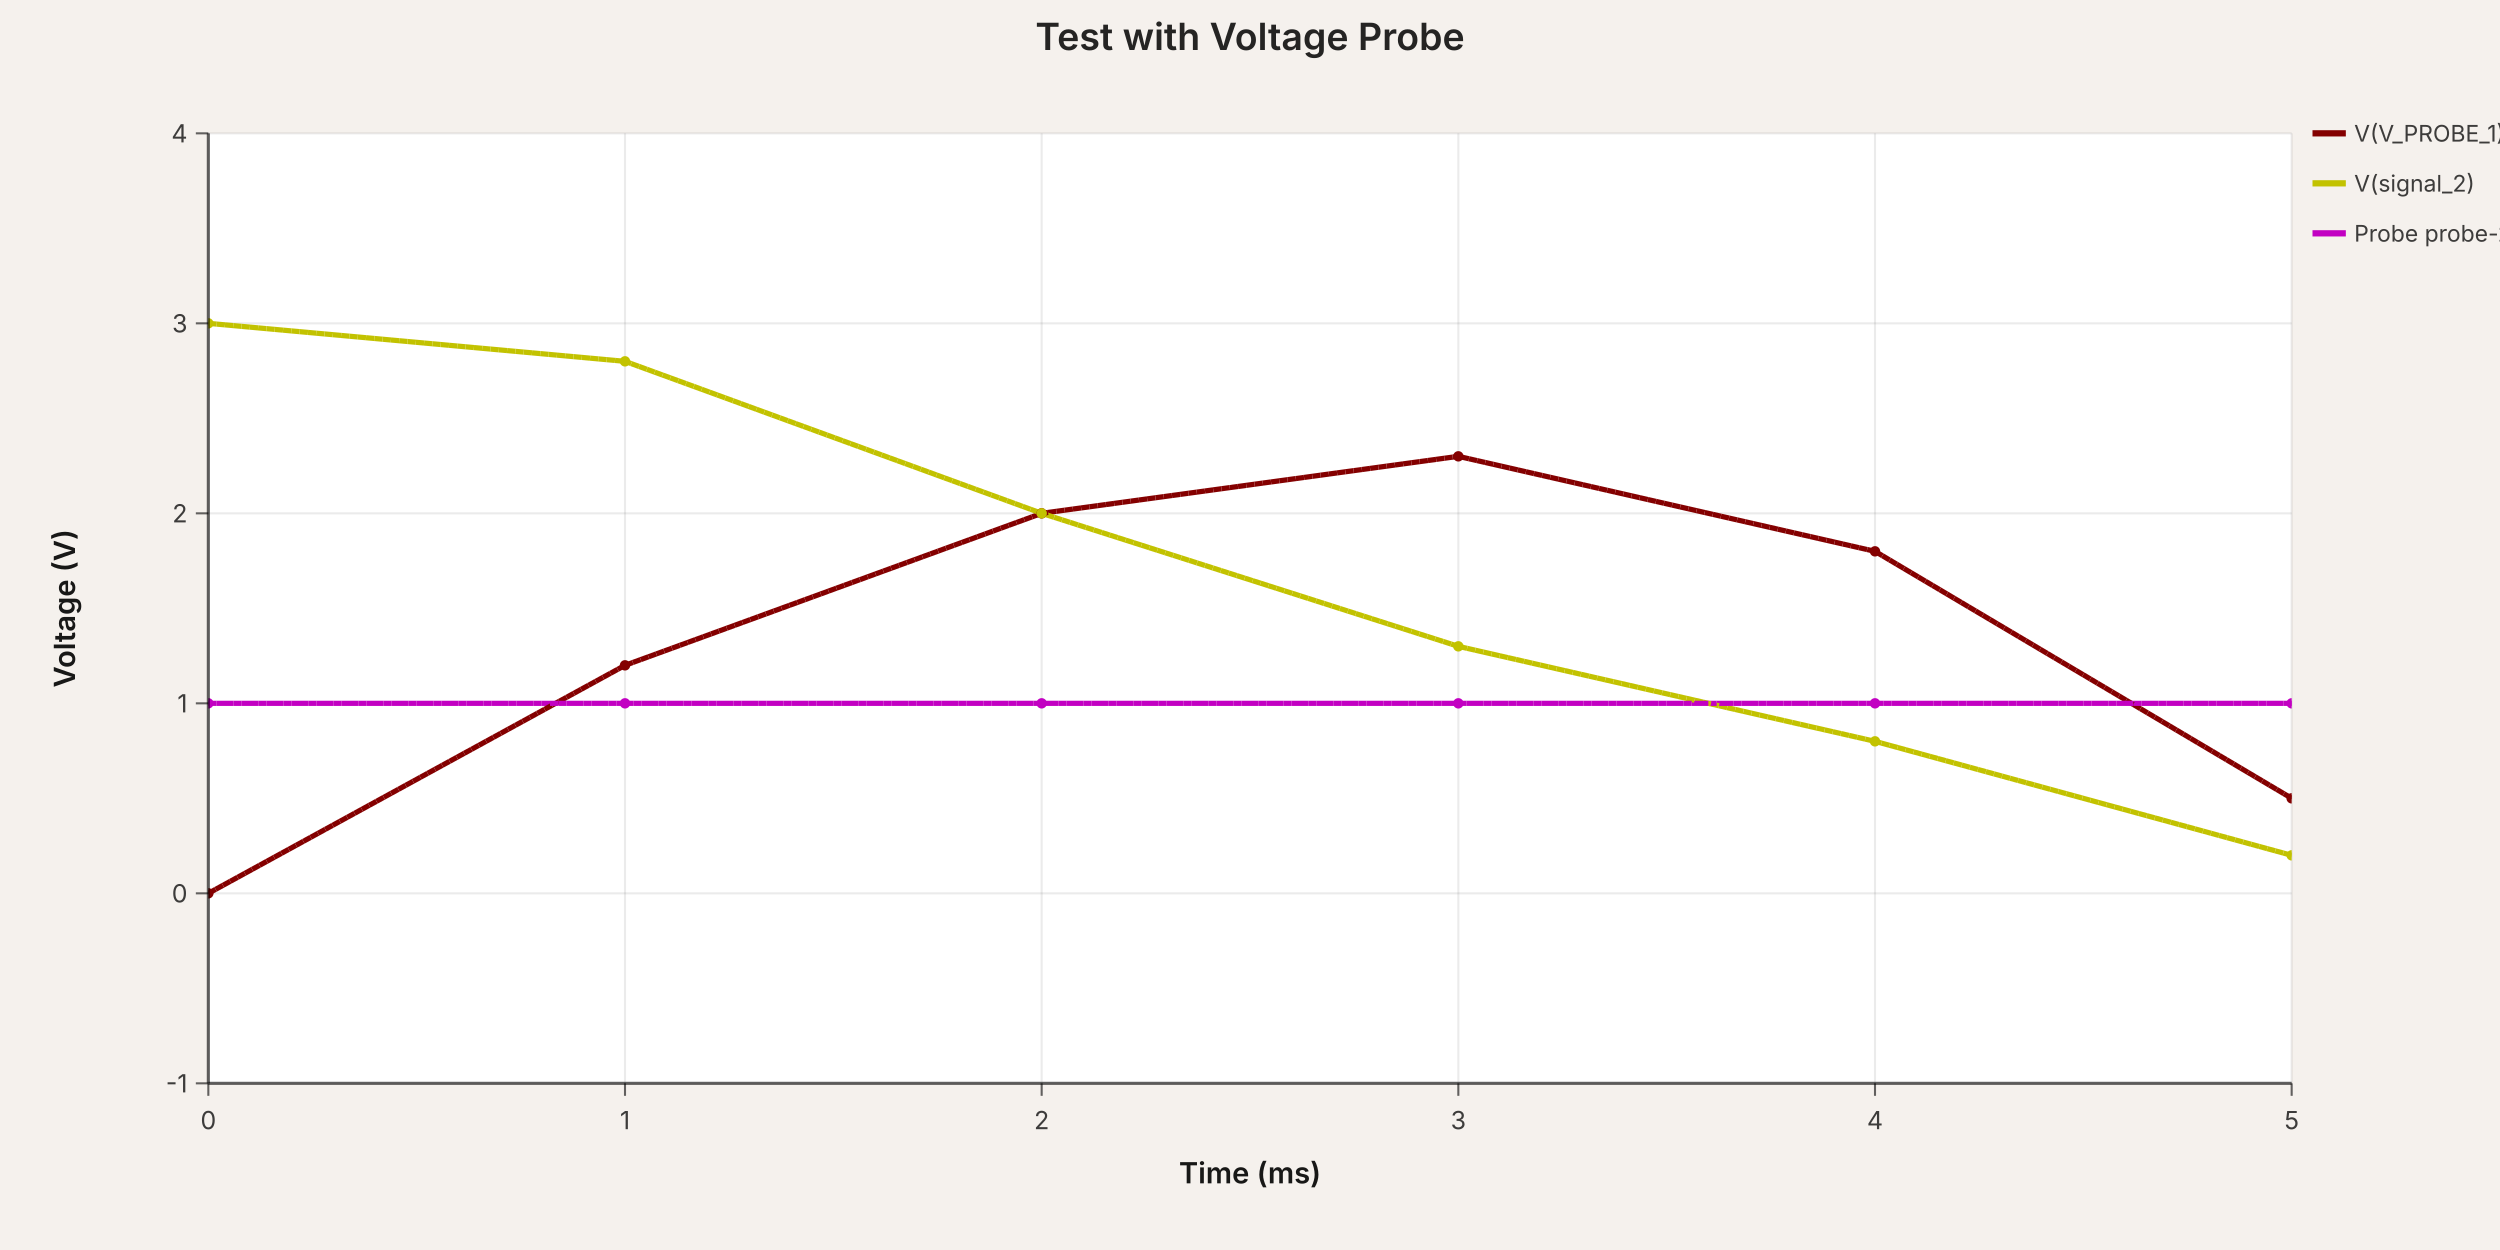
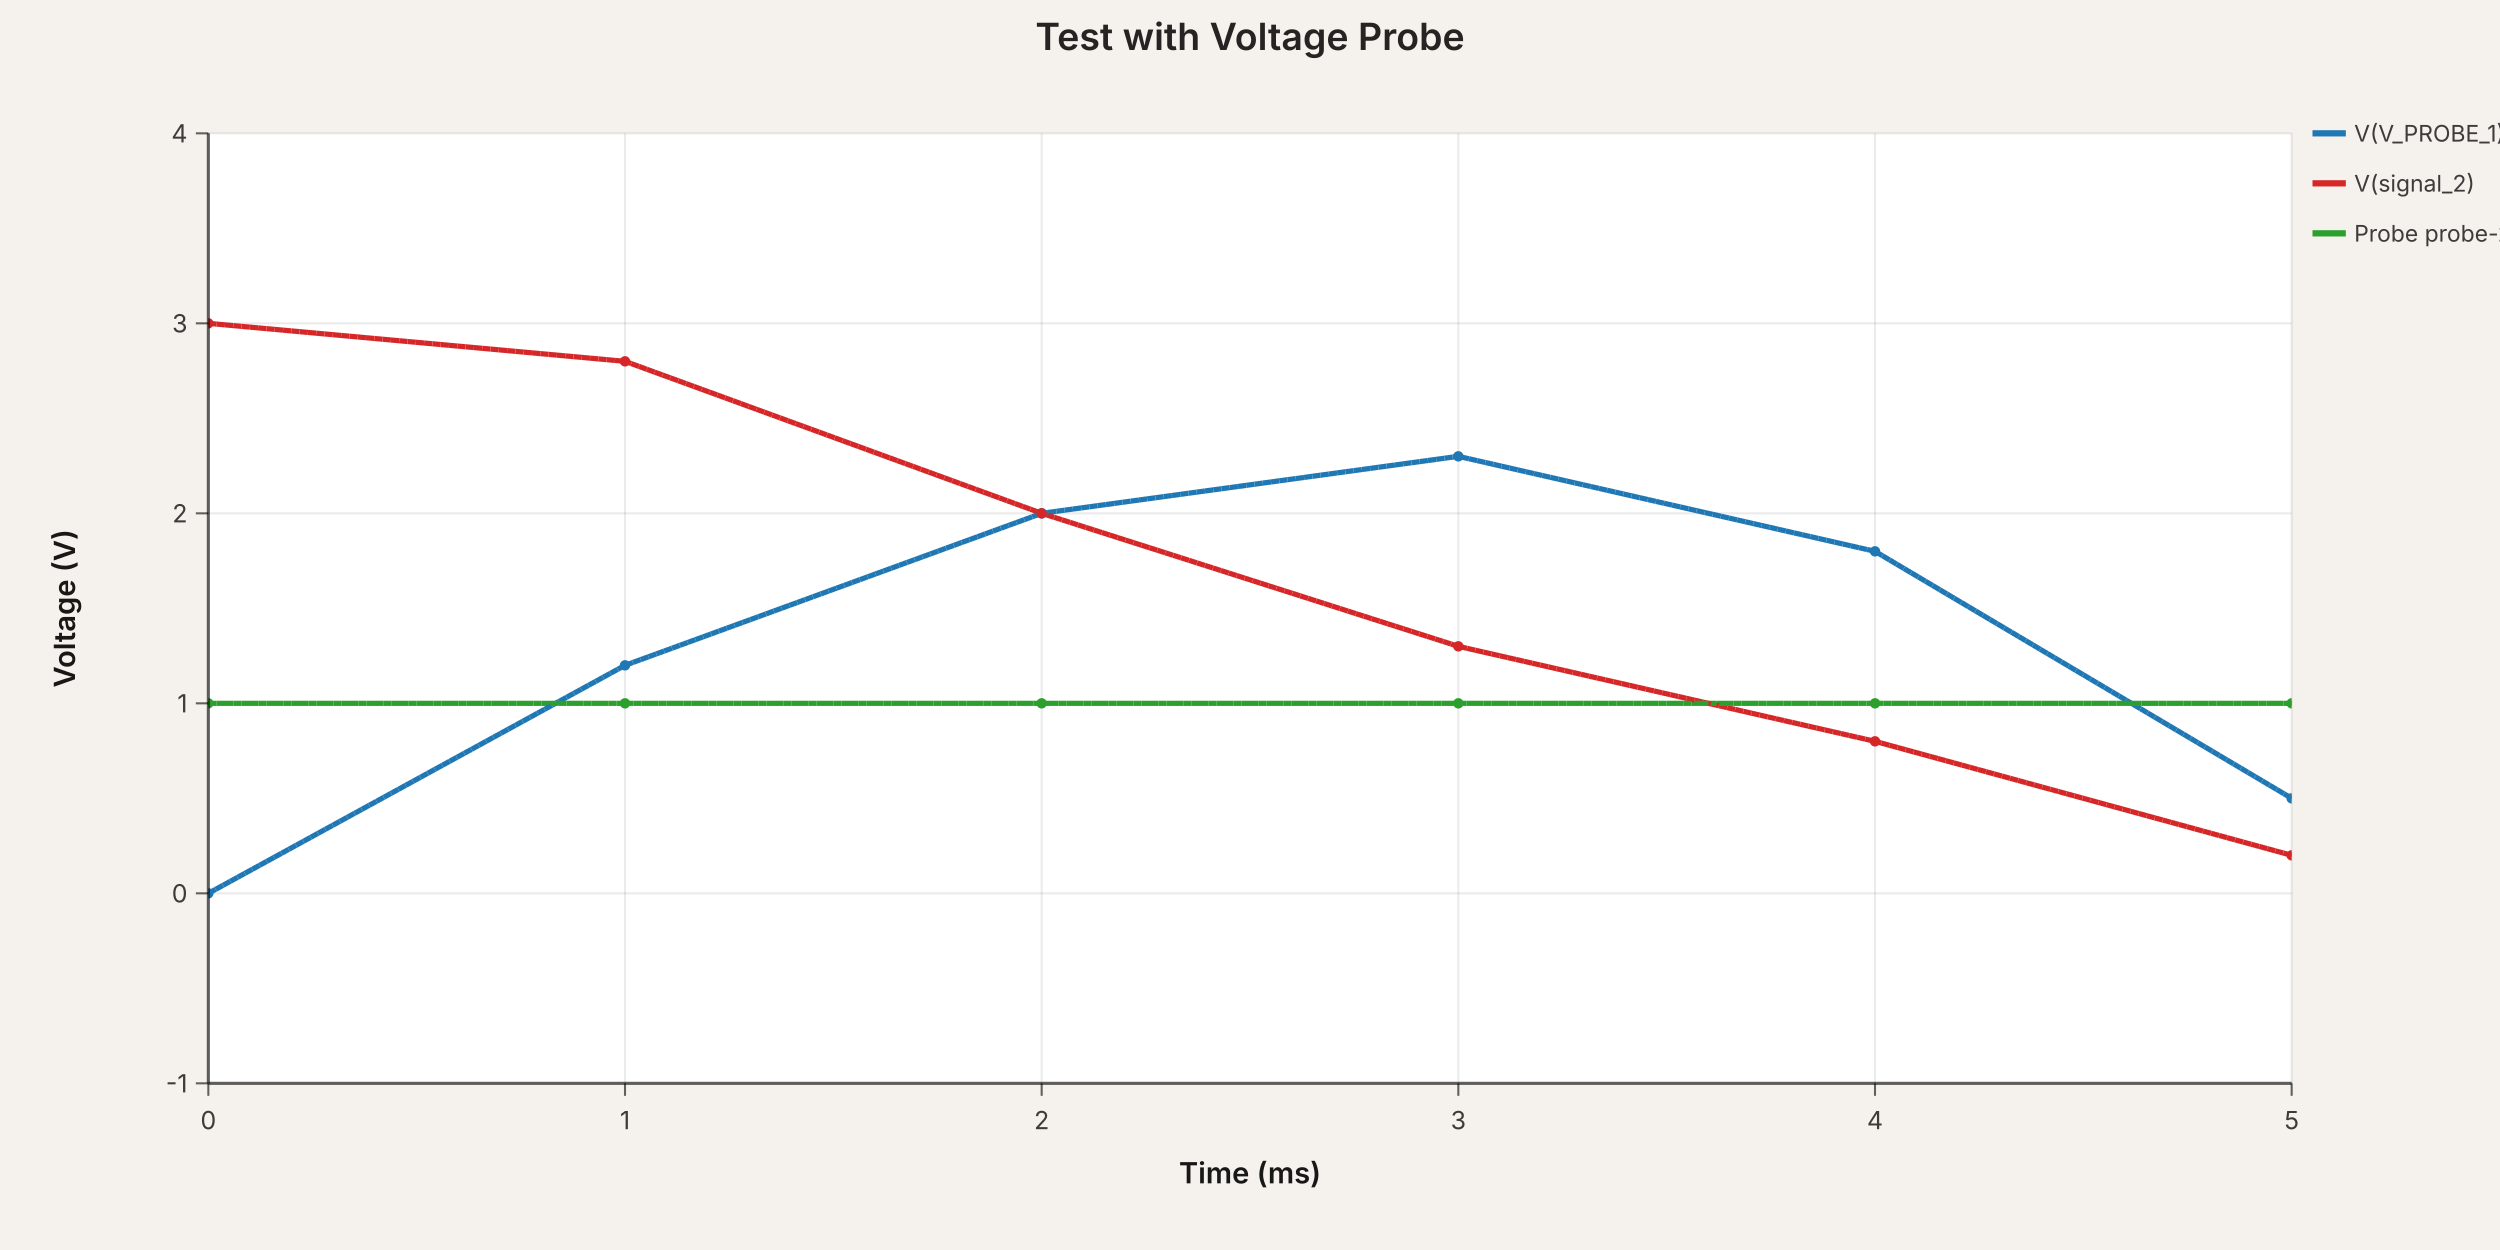
<svg xmlns="http://www.w3.org/2000/svg" width="1200" height="600" viewBox="0 0 1200 600" data-simulation-experiment-id="exp-probe-test" data-simulation-experiment-name="Test with Voltage Probe">
  <style>
:root { color-scheme: light; }
svg { font-family: 'Inter', 'Helvetica Neue', Arial, sans-serif; }
.background { fill: rgb(245, 241, 237); }
.plot-background { fill: #ffffff; }
.grid-line { stroke: rgba(0, 0, 0, 0.08); stroke-width: 1; }
.axis { stroke: rgba(0, 0, 0, 0.6); stroke-width: 1.5; }
.axis-tick { stroke: rgba(0, 0, 0, 0.6); stroke-width: 1; }
.axis-label { fill: rgba(0, 0, 0, 0.75); font-size: 12px; }
.axis-title { fill: rgba(0, 0, 0, 0.9); font-size: 14px; font-weight: 600; }
.legend-label { fill: rgba(0, 0, 0, 0.75); font-size: 11px; }
.legend-line { stroke-width: 3; }
.simulation-line { fill: none; stroke-width: 2.5; }
.simulation-point { stroke-width: 0; }
.chart-title { fill: rgba(0, 0, 0, 0.85); font-size: 18px; font-weight: 600; }
</style>
  <rect class="background" x="0" y="0" width="1200" height="600" />
  <defs>
    <clipPath id="simulation-graph-exp-probe-test">
      <rect x="100" y="64" width="1000" height="456" />
    </clipPath>
  </defs>
  <rect class="plot-background" x="100" y="64" width="1000" height="456" />
  <g class="grid">
    <line class="grid-line grid-line-x" x1="100" y1="64" x2="100" y2="520" />
    <line class="grid-line grid-line-x" x1="300" y1="64" x2="300" y2="520" />
    <line class="grid-line grid-line-x" x1="500" y1="64" x2="500" y2="520" />
    <line class="grid-line grid-line-x" x1="700" y1="64" x2="700" y2="520" />
    <line class="grid-line grid-line-x" x1="900" y1="64" x2="900" y2="520" />
    <line class="grid-line grid-line-x" x1="1100" y1="64" x2="1100" y2="520" />
    <line class="grid-line grid-line-y" x1="100" y1="520" x2="1100" y2="520" />
    <line class="grid-line grid-line-y" x1="100" y1="428.8" x2="1100" y2="428.8" />
    <line class="grid-line grid-line-y" x1="100" y1="337.6" x2="1100" y2="337.6" />
    <line class="grid-line grid-line-y" x1="100" y1="246.4" x2="1100" y2="246.4" />
    <line class="grid-line grid-line-y" x1="100" y1="155.2" x2="1100" y2="155.2" />
    <line class="grid-line grid-line-y" x1="100" y1="64" x2="1100" y2="64" />
  </g>
  <g class="data-series">
-     <path class="simulation-line" d="M 100 428.8 L 300 319.36 L 500 246.4 L 700 219.04 L 900 264.64 L 1100 383.2" stroke="rgb(132, 0, 0)" clip-path="url(#simulation-graph-exp-probe-test)" data-simulation-transient-voltage-graph-id="graph-1" data-source-component-id="probe-1" stroke-dasharray="4 8" stroke-dashoffset="0" />
-     <path class="simulation-line" d="M 100 155.2 L 300 173.44 L 500 246.4 L 700 310.24 L 900 355.84 L 1100 410.56" stroke="rgb(194, 194, 0)" clip-path="url(#simulation-graph-exp-probe-test)" data-simulation-transient-voltage-graph-id="graph-2" data-source-component-id="probe-does-not-exist" stroke-dasharray="4 8" stroke-dashoffset="4" />
-     <path class="simulation-line" d="M 100 337.6 L 300 337.6 L 500 337.6 L 700 337.6 L 900 337.6 L 1100 337.6" stroke="rgb(194, 0, 194)" clip-path="url(#simulation-graph-exp-probe-test)" data-simulation-transient-voltage-graph-id="graph-3" data-source-component-id="probe-2" stroke-dasharray="4 8" stroke-dashoffset="8" />
-     <path class="simulation-line" d="M 100 428.8 L 300 319.36 L 500 246.4 L 700 219.04 L 900 264.64 L 1100 383.2" stroke="rgb(132, 0, 0)" clip-path="url(#simulation-graph-exp-probe-test)" data-simulation-transient-voltage-graph-id="graph-1" data-source-component-id="probe-1" stroke-dasharray="4 8" stroke-dashoffset="4" />
-     <path class="simulation-line" d="M 100 155.2 L 300 173.44 L 500 246.4 L 700 310.24 L 900 355.84 L 1100 410.56" stroke="rgb(194, 194, 0)" clip-path="url(#simulation-graph-exp-probe-test)" data-simulation-transient-voltage-graph-id="graph-2" data-source-component-id="probe-does-not-exist" stroke-dasharray="4 8" stroke-dashoffset="8" />
-     <path class="simulation-line" d="M 100 337.6 L 300 337.6 L 500 337.6 L 700 337.6 L 900 337.6 L 1100 337.6" stroke="rgb(194, 0, 194)" clip-path="url(#simulation-graph-exp-probe-test)" data-simulation-transient-voltage-graph-id="graph-3" data-source-component-id="probe-2" stroke-dasharray="4 8" stroke-dashoffset="0" />
-     <path class="simulation-line" d="M 100 428.8 L 300 319.36 L 500 246.4 L 700 219.04 L 900 264.64 L 1100 383.2" stroke="rgb(132, 0, 0)" clip-path="url(#simulation-graph-exp-probe-test)" data-simulation-transient-voltage-graph-id="graph-1" data-source-component-id="probe-1" stroke-dasharray="4 8" stroke-dashoffset="8" />
-     <path class="simulation-line" d="M 100 155.2 L 300 173.44 L 500 246.4 L 700 310.24 L 900 355.84 L 1100 410.56" stroke="rgb(194, 194, 0)" clip-path="url(#simulation-graph-exp-probe-test)" data-simulation-transient-voltage-graph-id="graph-2" data-source-component-id="probe-does-not-exist" stroke-dasharray="4 8" stroke-dashoffset="0" />
-     <path class="simulation-line" d="M 100 337.6 L 300 337.6 L 500 337.6 L 700 337.6 L 900 337.6 L 1100 337.6" stroke="rgb(194, 0, 194)" clip-path="url(#simulation-graph-exp-probe-test)" data-simulation-transient-voltage-graph-id="graph-3" data-source-component-id="probe-2" stroke-dasharray="4 8" stroke-dashoffset="4" />
-     <circle class="simulation-point" cx="100" cy="428.8" r="2.5" fill="rgb(132, 0, 0)" clip-path="url(#simulation-graph-exp-probe-test)" />
-     <circle class="simulation-point" cx="300" cy="319.36" r="2.5" fill="rgb(132, 0, 0)" clip-path="url(#simulation-graph-exp-probe-test)" />
-     <circle class="simulation-point" cx="500" cy="246.4" r="2.5" fill="rgb(132, 0, 0)" clip-path="url(#simulation-graph-exp-probe-test)" />
-     <circle class="simulation-point" cx="700" cy="219.04" r="2.5" fill="rgb(132, 0, 0)" clip-path="url(#simulation-graph-exp-probe-test)" />
-     <circle class="simulation-point" cx="900" cy="264.64" r="2.5" fill="rgb(132, 0, 0)" clip-path="url(#simulation-graph-exp-probe-test)" />
-     <circle class="simulation-point" cx="1100" cy="383.2" r="2.5" fill="rgb(132, 0, 0)" clip-path="url(#simulation-graph-exp-probe-test)" />
-     <circle class="simulation-point" cx="100" cy="155.2" r="2.5" fill="rgb(194, 194, 0)" clip-path="url(#simulation-graph-exp-probe-test)" />
-     <circle class="simulation-point" cx="300" cy="173.44" r="2.5" fill="rgb(194, 194, 0)" clip-path="url(#simulation-graph-exp-probe-test)" />
-     <circle class="simulation-point" cx="500" cy="246.4" r="2.5" fill="rgb(194, 194, 0)" clip-path="url(#simulation-graph-exp-probe-test)" />
-     <circle class="simulation-point" cx="700" cy="310.24" r="2.5" fill="rgb(194, 194, 0)" clip-path="url(#simulation-graph-exp-probe-test)" />
-     <circle class="simulation-point" cx="900" cy="355.84" r="2.5" fill="rgb(194, 194, 0)" clip-path="url(#simulation-graph-exp-probe-test)" />
-     <circle class="simulation-point" cx="1100" cy="410.56" r="2.5" fill="rgb(194, 194, 0)" clip-path="url(#simulation-graph-exp-probe-test)" />
-     <circle class="simulation-point" cx="100" cy="337.6" r="2.5" fill="rgb(194, 0, 194)" clip-path="url(#simulation-graph-exp-probe-test)" />
-     <circle class="simulation-point" cx="300" cy="337.6" r="2.5" fill="rgb(194, 0, 194)" clip-path="url(#simulation-graph-exp-probe-test)" />
-     <circle class="simulation-point" cx="500" cy="337.6" r="2.5" fill="rgb(194, 0, 194)" clip-path="url(#simulation-graph-exp-probe-test)" />
-     <circle class="simulation-point" cx="700" cy="337.6" r="2.5" fill="rgb(194, 0, 194)" clip-path="url(#simulation-graph-exp-probe-test)" />
-     <circle class="simulation-point" cx="900" cy="337.6" r="2.5" fill="rgb(194, 0, 194)" clip-path="url(#simulation-graph-exp-probe-test)" />
-     <circle class="simulation-point" cx="1100" cy="337.6" r="2.5" fill="rgb(194, 0, 194)" clip-path="url(#simulation-graph-exp-probe-test)" />
+     <path class="simulation-line" d="M 100 428.8 L 300 319.36 L 500 246.4 L 700 219.04 L 900 264.64 L 1100 383.2" stroke="#1f77b4" clip-path="url(#simulation-graph-exp-probe-test)" data-simulation-transient-voltage-graph-id="graph-1" data-source-component-id="probe-1" stroke-dasharray="4 8" stroke-dashoffset="0" />
+     <path class="simulation-line" d="M 100 155.2 L 300 173.44 L 500 246.4 L 700 310.24 L 900 355.84 L 1100 410.56" stroke="#d62728" clip-path="url(#simulation-graph-exp-probe-test)" data-simulation-transient-voltage-graph-id="graph-2" data-source-component-id="probe-does-not-exist" stroke-dasharray="4 8" stroke-dashoffset="4" />
+     <path class="simulation-line" d="M 100 337.6 L 300 337.6 L 500 337.6 L 700 337.6 L 900 337.6 L 1100 337.6" stroke="#2ca02c" clip-path="url(#simulation-graph-exp-probe-test)" data-simulation-transient-voltage-graph-id="graph-3" data-source-component-id="probe-2" stroke-dasharray="4 8" stroke-dashoffset="8" />
+     <path class="simulation-line" d="M 100 428.8 L 300 319.36 L 500 246.4 L 700 219.04 L 900 264.64 L 1100 383.2" stroke="#1f77b4" clip-path="url(#simulation-graph-exp-probe-test)" data-simulation-transient-voltage-graph-id="graph-1" data-source-component-id="probe-1" stroke-dasharray="4 8" stroke-dashoffset="4" />
+     <path class="simulation-line" d="M 100 155.2 L 300 173.44 L 500 246.4 L 700 310.24 L 900 355.84 L 1100 410.56" stroke="#d62728" clip-path="url(#simulation-graph-exp-probe-test)" data-simulation-transient-voltage-graph-id="graph-2" data-source-component-id="probe-does-not-exist" stroke-dasharray="4 8" stroke-dashoffset="8" />
+     <path class="simulation-line" d="M 100 337.6 L 300 337.6 L 500 337.6 L 700 337.6 L 900 337.6 L 1100 337.6" stroke="#2ca02c" clip-path="url(#simulation-graph-exp-probe-test)" data-simulation-transient-voltage-graph-id="graph-3" data-source-component-id="probe-2" stroke-dasharray="4 8" stroke-dashoffset="0" />
+     <path class="simulation-line" d="M 100 428.8 L 300 319.36 L 500 246.4 L 700 219.04 L 900 264.64 L 1100 383.2" stroke="#1f77b4" clip-path="url(#simulation-graph-exp-probe-test)" data-simulation-transient-voltage-graph-id="graph-1" data-source-component-id="probe-1" stroke-dasharray="4 8" stroke-dashoffset="8" />
+     <path class="simulation-line" d="M 100 155.2 L 300 173.44 L 500 246.4 L 700 310.24 L 900 355.84 L 1100 410.56" stroke="#d62728" clip-path="url(#simulation-graph-exp-probe-test)" data-simulation-transient-voltage-graph-id="graph-2" data-source-component-id="probe-does-not-exist" stroke-dasharray="4 8" stroke-dashoffset="0" />
+     <path class="simulation-line" d="M 100 337.6 L 300 337.6 L 500 337.6 L 700 337.6 L 900 337.6 L 1100 337.6" stroke="#2ca02c" clip-path="url(#simulation-graph-exp-probe-test)" data-simulation-transient-voltage-graph-id="graph-3" data-source-component-id="probe-2" stroke-dasharray="4 8" stroke-dashoffset="4" />
+     <circle class="simulation-point" cx="100" cy="428.8" r="2.5" fill="#1f77b4" clip-path="url(#simulation-graph-exp-probe-test)" />
+     <circle class="simulation-point" cx="300" cy="319.36" r="2.5" fill="#1f77b4" clip-path="url(#simulation-graph-exp-probe-test)" />
+     <circle class="simulation-point" cx="500" cy="246.4" r="2.5" fill="#1f77b4" clip-path="url(#simulation-graph-exp-probe-test)" />
+     <circle class="simulation-point" cx="700" cy="219.04" r="2.5" fill="#1f77b4" clip-path="url(#simulation-graph-exp-probe-test)" />
+     <circle class="simulation-point" cx="900" cy="264.64" r="2.5" fill="#1f77b4" clip-path="url(#simulation-graph-exp-probe-test)" />
+     <circle class="simulation-point" cx="1100" cy="383.2" r="2.5" fill="#1f77b4" clip-path="url(#simulation-graph-exp-probe-test)" />
+     <circle class="simulation-point" cx="100" cy="155.2" r="2.5" fill="#d62728" clip-path="url(#simulation-graph-exp-probe-test)" />
+     <circle class="simulation-point" cx="300" cy="173.44" r="2.5" fill="#d62728" clip-path="url(#simulation-graph-exp-probe-test)" />
+     <circle class="simulation-point" cx="500" cy="246.4" r="2.5" fill="#d62728" clip-path="url(#simulation-graph-exp-probe-test)" />
+     <circle class="simulation-point" cx="700" cy="310.24" r="2.5" fill="#d62728" clip-path="url(#simulation-graph-exp-probe-test)" />
+     <circle class="simulation-point" cx="900" cy="355.84" r="2.5" fill="#d62728" clip-path="url(#simulation-graph-exp-probe-test)" />
+     <circle class="simulation-point" cx="1100" cy="410.56" r="2.5" fill="#d62728" clip-path="url(#simulation-graph-exp-probe-test)" />
+     <circle class="simulation-point" cx="100" cy="337.6" r="2.5" fill="#2ca02c" clip-path="url(#simulation-graph-exp-probe-test)" />
+     <circle class="simulation-point" cx="300" cy="337.6" r="2.5" fill="#2ca02c" clip-path="url(#simulation-graph-exp-probe-test)" />
+     <circle class="simulation-point" cx="500" cy="337.6" r="2.5" fill="#2ca02c" clip-path="url(#simulation-graph-exp-probe-test)" />
+     <circle class="simulation-point" cx="700" cy="337.6" r="2.5" fill="#2ca02c" clip-path="url(#simulation-graph-exp-probe-test)" />
+     <circle class="simulation-point" cx="900" cy="337.6" r="2.5" fill="#2ca02c" clip-path="url(#simulation-graph-exp-probe-test)" />
+     <circle class="simulation-point" cx="1100" cy="337.6" r="2.5" fill="#2ca02c" clip-path="url(#simulation-graph-exp-probe-test)" />
  </g>
  <g class="axes">
    <line class="axis axis-x" x1="100" y1="520" x2="1100" y2="520" />
    <line class="axis axis-y" x1="100" y1="64" x2="100" y2="520" />
    <line class="axis-tick axis-tick-x" x1="100" y1="520" x2="100" y2="526" />
    <text class="axis-label axis-label-x" x="100" y="542" text-anchor="middle">0</text>
    <line class="axis-tick axis-tick-x" x1="300" y1="520" x2="300" y2="526" />
    <text class="axis-label axis-label-x" x="300" y="542" text-anchor="middle">1</text>
    <line class="axis-tick axis-tick-x" x1="500" y1="520" x2="500" y2="526" />
    <text class="axis-label axis-label-x" x="500" y="542" text-anchor="middle">2</text>
    <line class="axis-tick axis-tick-x" x1="700" y1="520" x2="700" y2="526" />
    <text class="axis-label axis-label-x" x="700" y="542" text-anchor="middle">3</text>
    <line class="axis-tick axis-tick-x" x1="900" y1="520" x2="900" y2="526" />
    <text class="axis-label axis-label-x" x="900" y="542" text-anchor="middle">4</text>
    <line class="axis-tick axis-tick-x" x1="1100" y1="520" x2="1100" y2="526" />
    <text class="axis-label axis-label-x" x="1100" y="542" text-anchor="middle">5</text>
    <line class="axis-tick axis-tick-y" x1="94" y1="520" x2="100" y2="520" />
    <text class="axis-label axis-label-y" x="90" y="520" text-anchor="end" dominant-baseline="middle">-1</text>
    <line class="axis-tick axis-tick-y" x1="94" y1="428.8" x2="100" y2="428.8" />
    <text class="axis-label axis-label-y" x="90" y="428.8" text-anchor="end" dominant-baseline="middle">0</text>
    <line class="axis-tick axis-tick-y" x1="94" y1="337.6" x2="100" y2="337.6" />
    <text class="axis-label axis-label-y" x="90" y="337.6" text-anchor="end" dominant-baseline="middle">1</text>
    <line class="axis-tick axis-tick-y" x1="94" y1="246.4" x2="100" y2="246.4" />
    <text class="axis-label axis-label-y" x="90" y="246.4" text-anchor="end" dominant-baseline="middle">2</text>
    <line class="axis-tick axis-tick-y" x1="94" y1="155.2" x2="100" y2="155.2" />
    <text class="axis-label axis-label-y" x="90" y="155.2" text-anchor="end" dominant-baseline="middle">3</text>
    <line class="axis-tick axis-tick-y" x1="94" y1="64" x2="100" y2="64" />
    <text class="axis-label axis-label-y" x="90" y="64" text-anchor="end" dominant-baseline="middle">4</text>
    <text class="axis-title axis-title-x" x="600" y="568" text-anchor="middle">Time (ms)</text>
    <text class="axis-title axis-title-y" x="36" y="292" transform="rotate(-90 36 292)" text-anchor="middle">Voltage (V)</text>
  </g>
  <g class="legend">
    <g class="legend-item" transform="translate(1110 64)">
-       <line class="legend-line" x1="0" y1="0" x2="16" y2="0" stroke="rgb(132, 0, 0)" />
+       <line class="legend-line" x1="0" y1="0" x2="16" y2="0" stroke="#1f77b4" />
      <text class="legend-label" x="20" y="0" dominant-baseline="middle">
        <tspan x="20" dy="0">V(V_PROBE_1)</tspan>
      </text>
    </g>
    <g class="legend-item" transform="translate(1110 88)">
-       <line class="legend-line" x1="0" y1="0" x2="16" y2="0" stroke="rgb(194, 194, 0)" />
+       <line class="legend-line" x1="0" y1="0" x2="16" y2="0" stroke="#d62728" />
      <text class="legend-label" x="20" y="0" dominant-baseline="middle">
        <tspan x="20" dy="0">V(signal_2)</tspan>
      </text>
    </g>
    <g class="legend-item" transform="translate(1110 112)">
-       <line class="legend-line" x1="0" y1="0" x2="16" y2="0" stroke="rgb(194, 0, 194)" />
+       <line class="legend-line" x1="0" y1="0" x2="16" y2="0" stroke="#2ca02c" />
      <text class="legend-label" x="20" y="0" dominant-baseline="middle">
        <tspan x="20" dy="0">Probe probe-2</tspan>
      </text>
    </g>
  </g>
  <text class="chart-title" x="600" y="24" text-anchor="middle">Test with Voltage Probe</text>
</svg>
